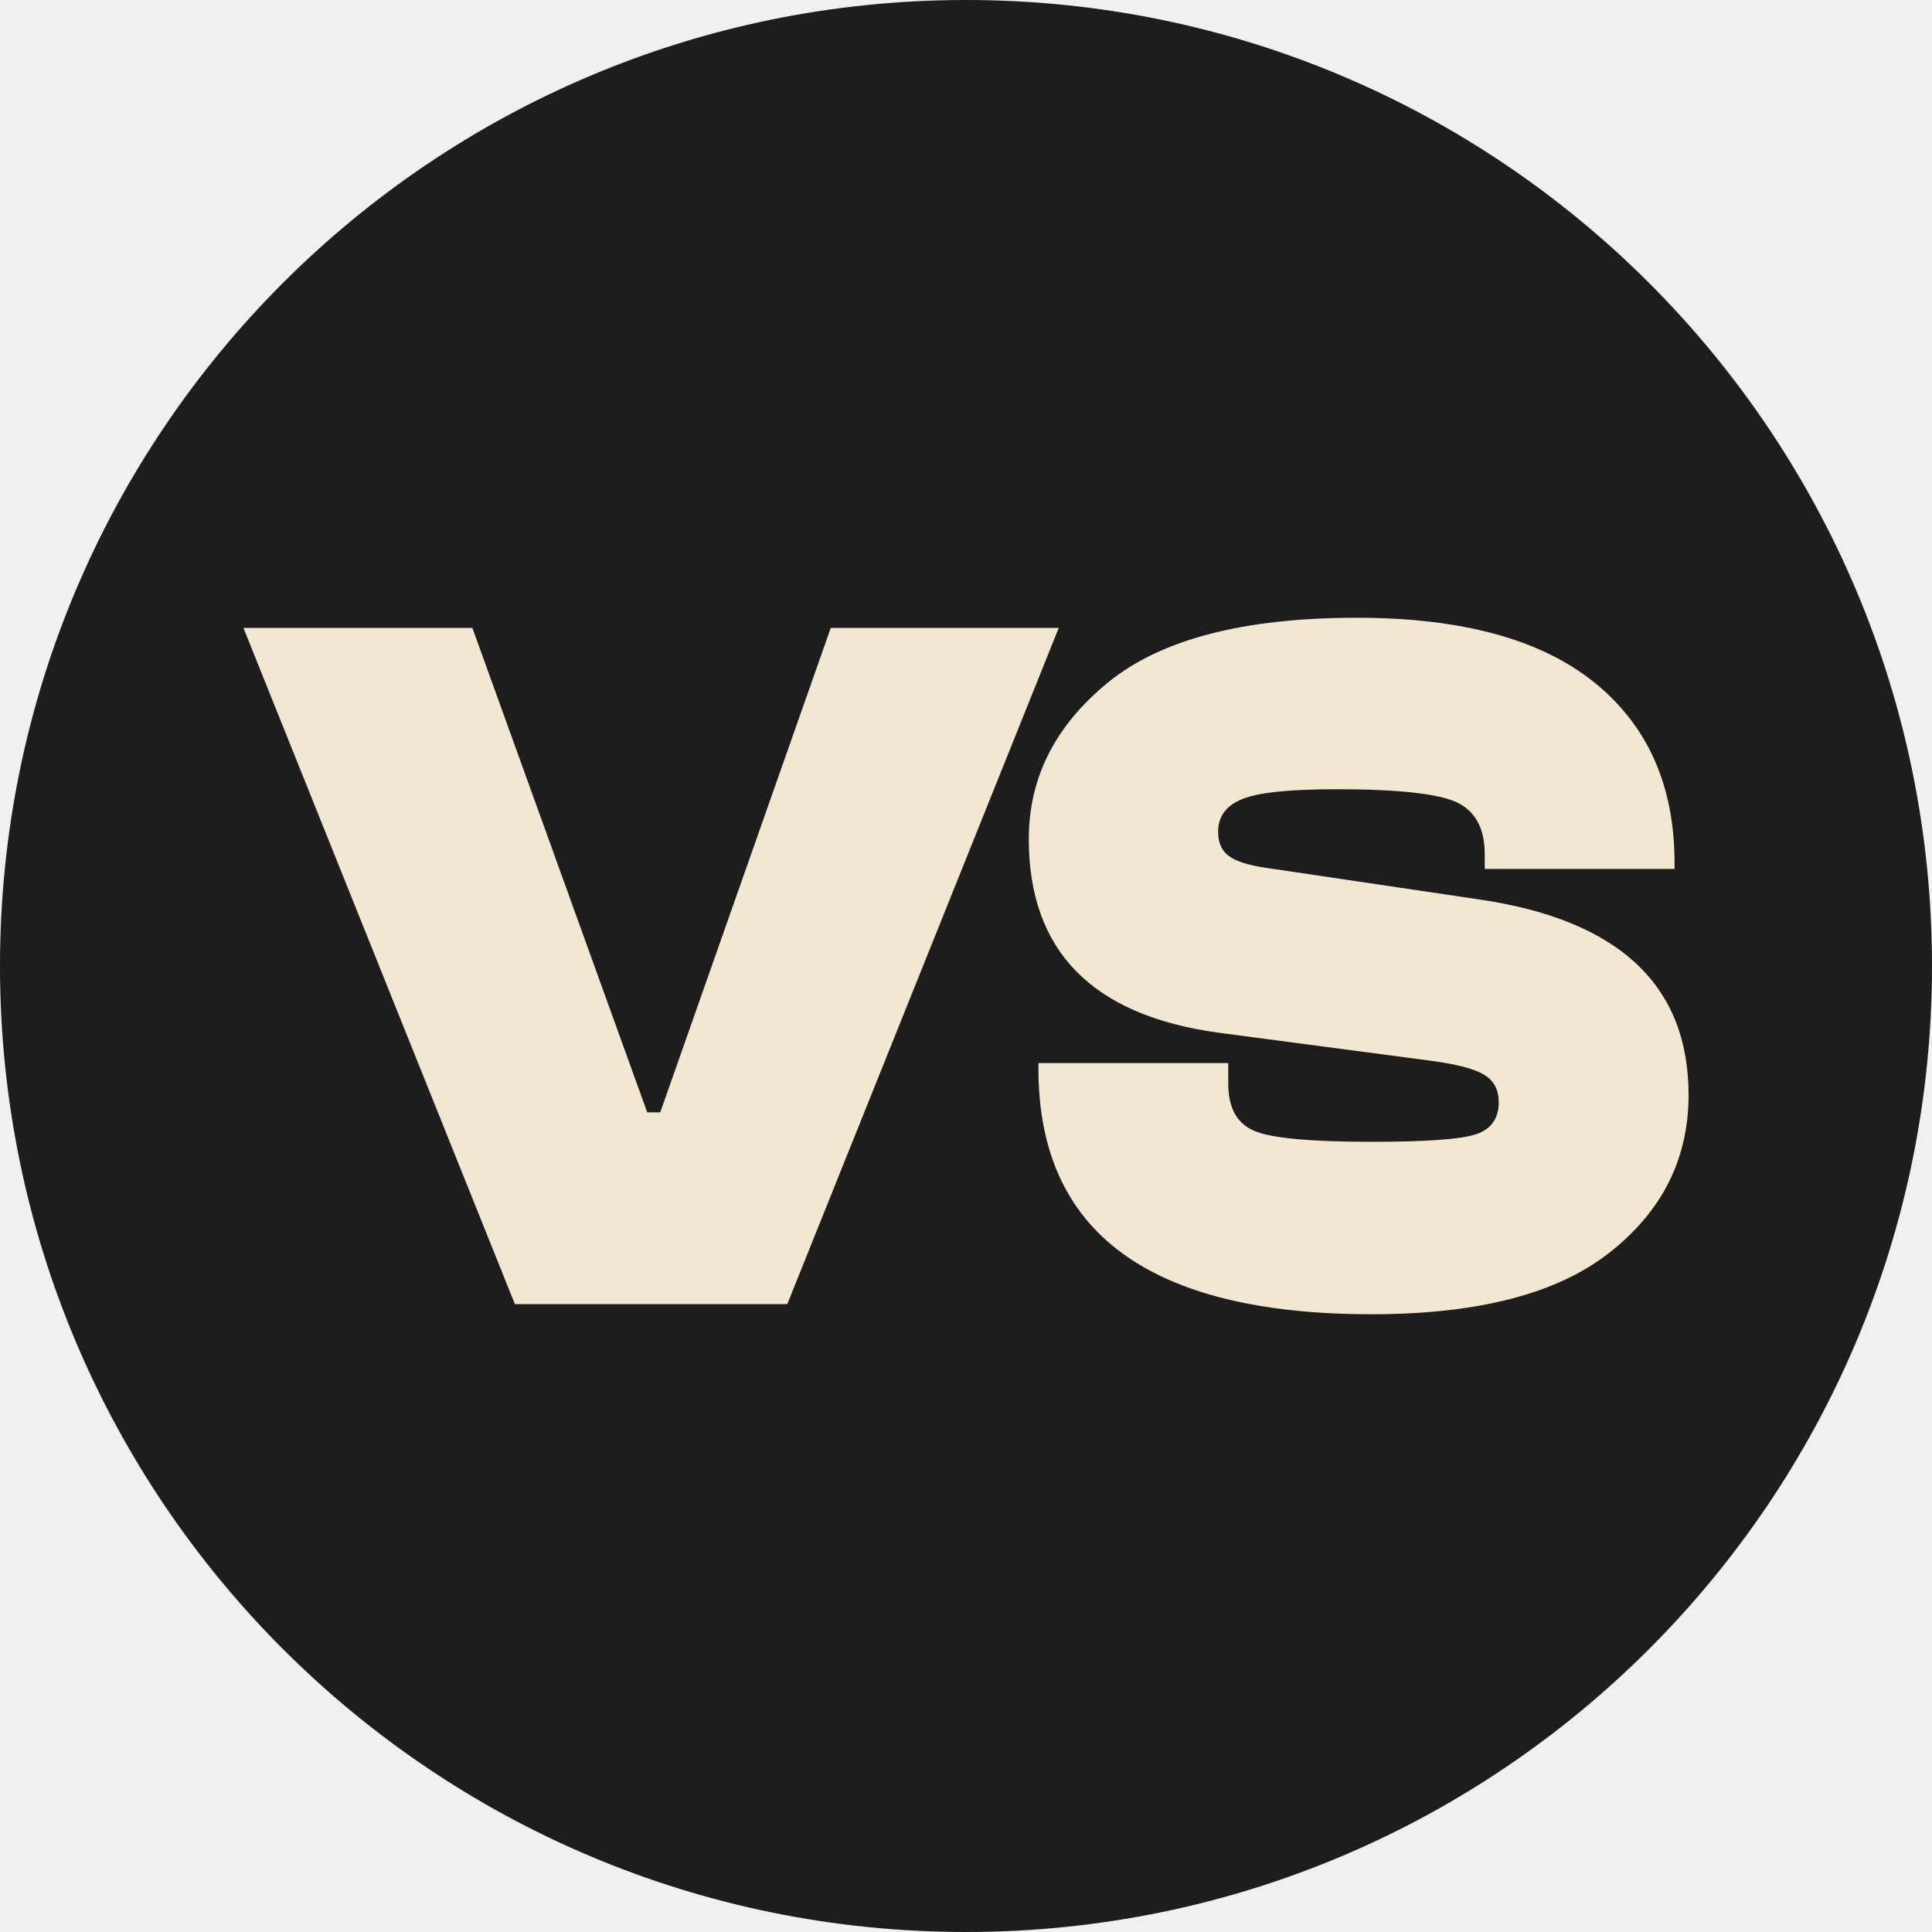
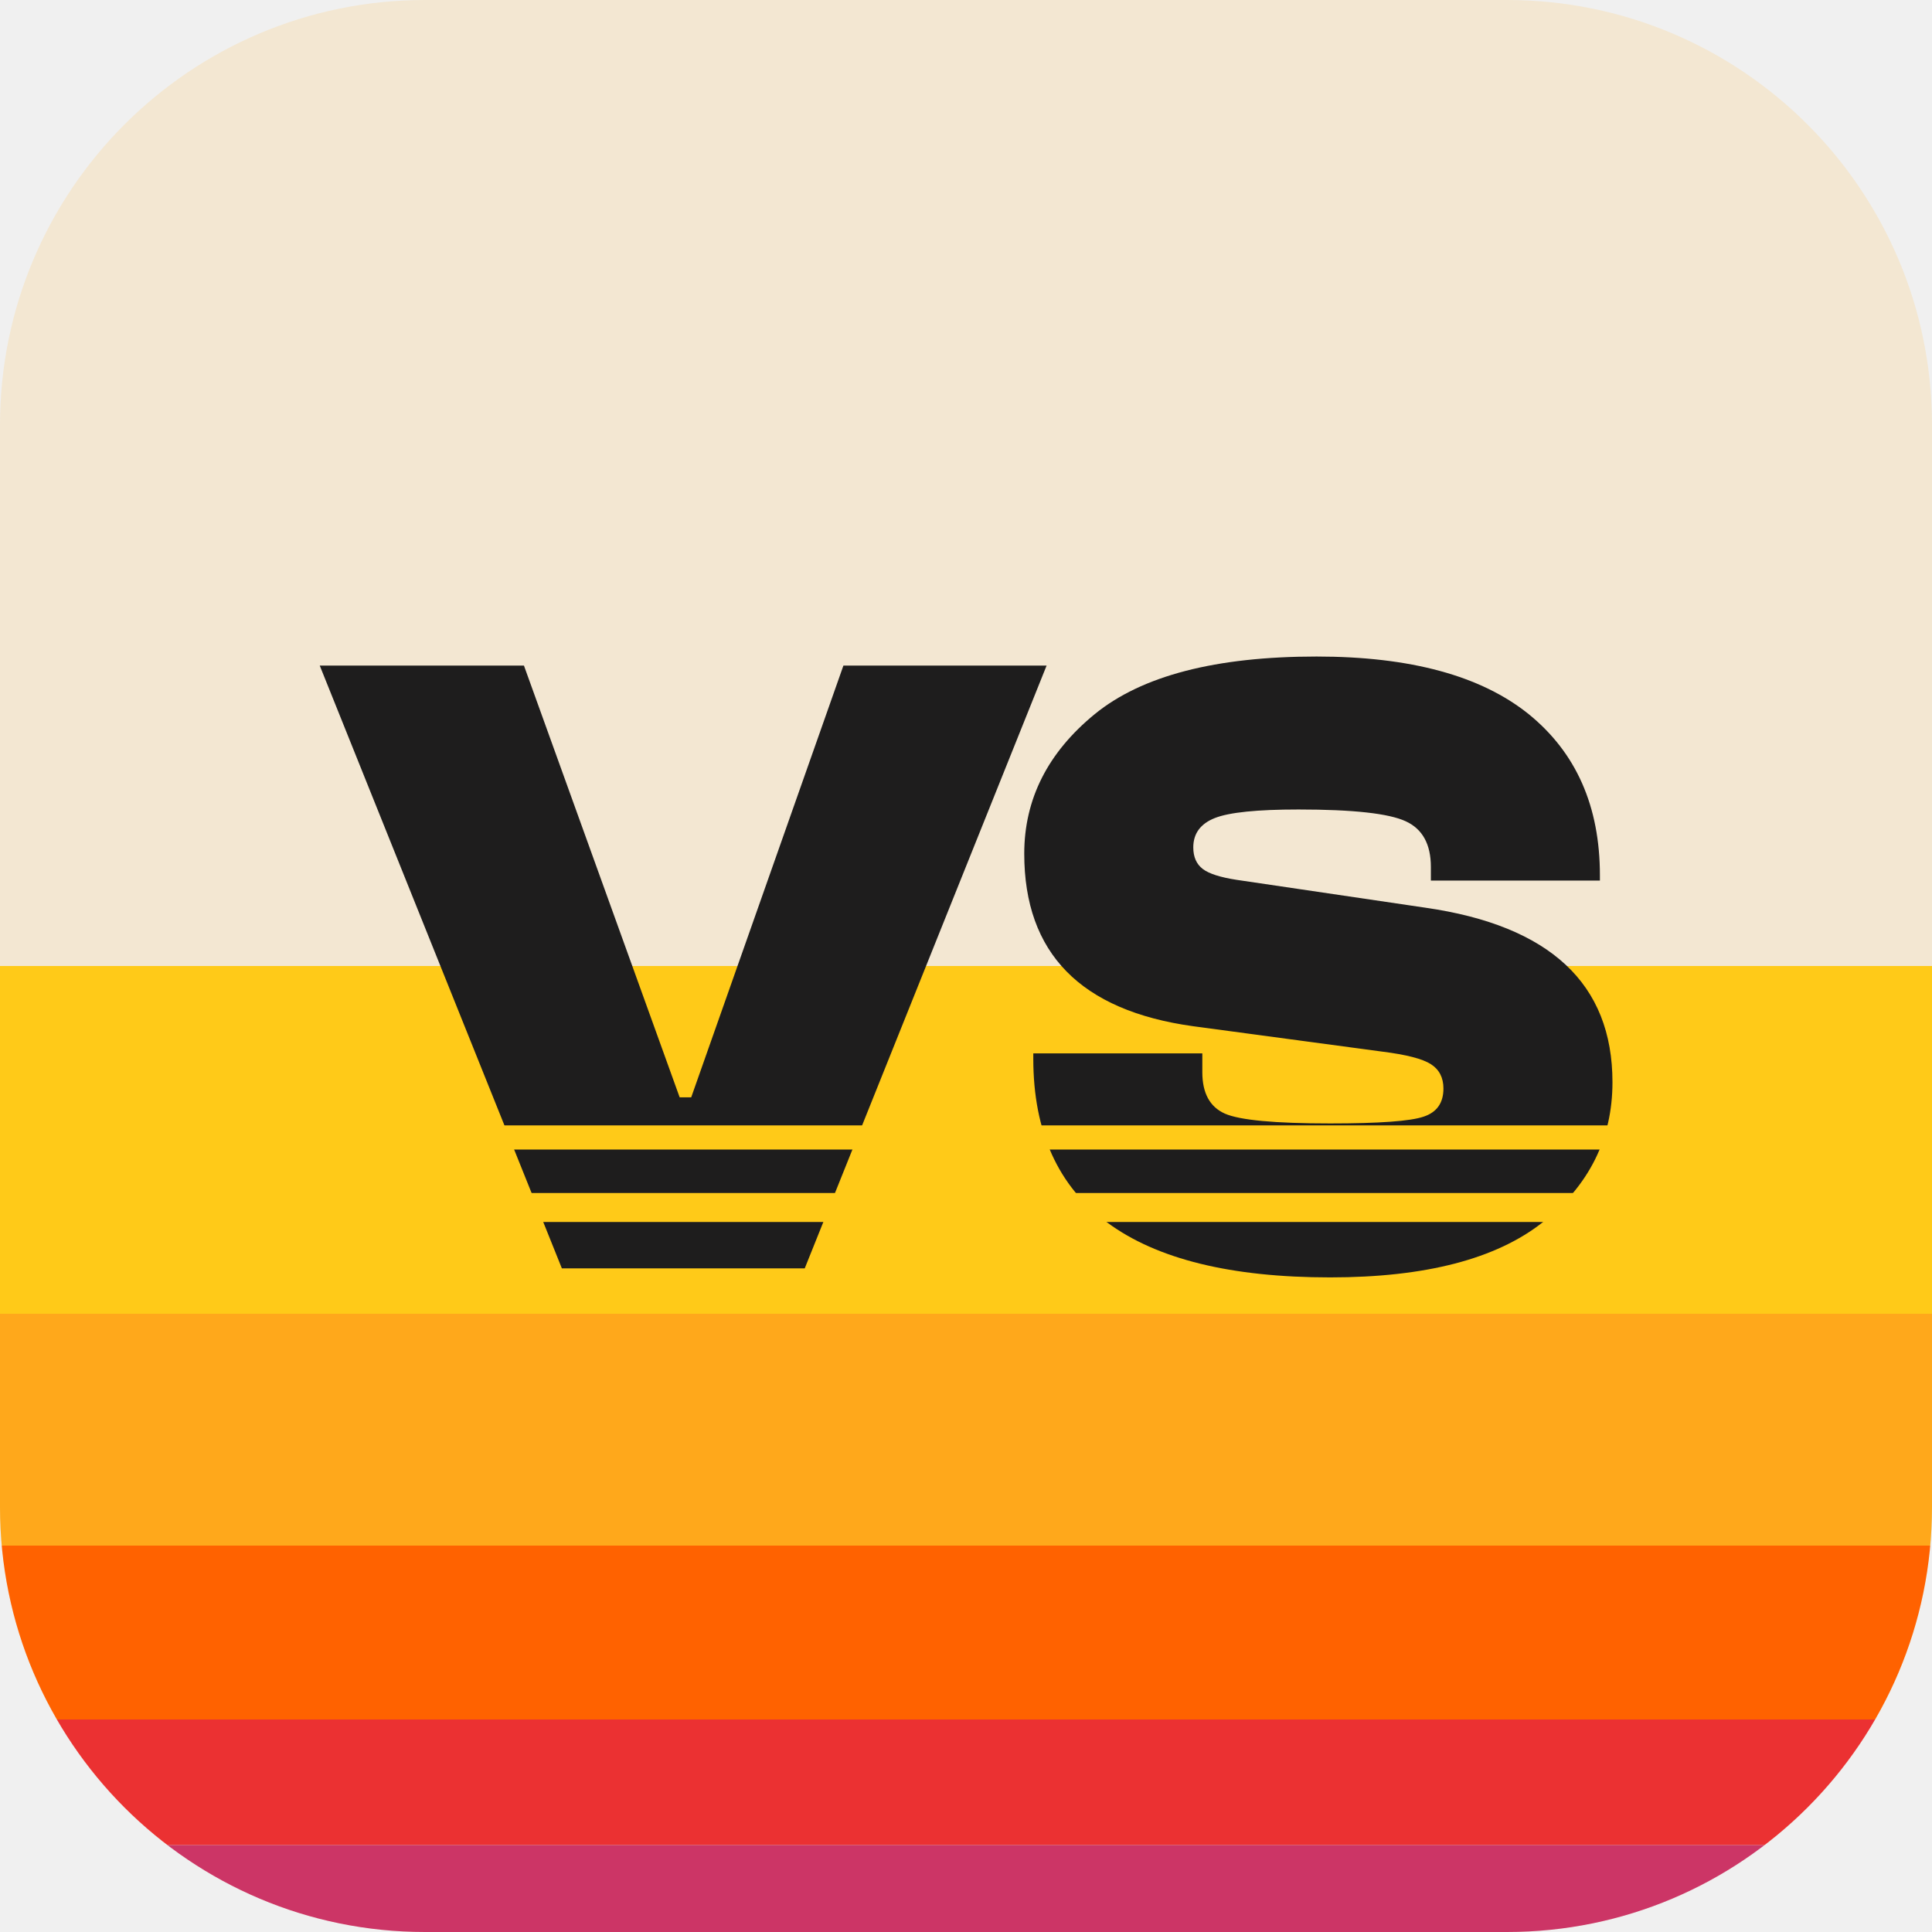
- <svg xmlns="http://www.w3.org/2000/svg" viewBox="0 0 40 40">
-   <circle cx="20" cy="20" r="20" fill="#1e1d1d" />
-   <g fill="#f3e7d2">
-     <path d="M16.3 27H10.66L5.04 13H9.78L13.4 23.03H13.67L17.2 13H21.92Z" />
-     <path d="M28.4 27.21Q21.5 27.21 21.5 22.13V22.01H25.43V22.44Q25.43 23.18 25.96 23.41Q26.48 23.64 28.4 23.64Q30.11 23.64 30.57 23.48Q31.03 23.32 31.03 22.82Q31.03 22.44 30.74 22.26Q30.45 22.07 29.61 21.96L25.22 21.38Q21.3 20.84 21.3 17.37Q21.3 15.47 22.94 14.13Q24.58 12.79 28.09 12.79Q31.35 12.79 33.01 14.13Q34.67 15.47 34.67 17.87V17.99H30.74V17.68Q30.74 16.89 30.16 16.61Q29.57 16.34 27.67 16.34Q26.23 16.34 25.73 16.54Q25.22 16.74 25.22 17.22Q25.22 17.56 25.44 17.72Q25.66 17.89 26.23 17.97L30.61 18.62Q34.96 19.25 34.96 22.67Q34.96 24.64 33.34 25.92Q31.72 27.21 28.4 27.21Z" />
+ <svg xmlns="http://www.w3.org/2000/svg" viewBox="0 0 200 200">
+   <defs>
+     <mask id="m" maskUnits="userSpaceOnUse" x="0" y="0" width="200" height="200">
+       <g fill="#fff">
+         <rect x="0" y="0" width="200" height="116.5" />
+         <rect x="0" y="119" width="200" height="4.5" />
+         <rect x="0" y="126.5" width="200" height="13.5" />
+       </g>
+     </mask>
+     <clipPath id="c">
+       <rect x="0" y="0" width="200" height="200" rx="44" />
+     </clipPath>
+   </defs>
+   <g clip-path="url(#c)">
+     <rect x="0" y="0" width="200" height="200" fill="#f3e7d2" />
+     <rect x="0" y="100" width="200" height="36" fill="#ffca18" />
+     <rect x="0" y="136" width="200" height="24" fill="#ffa81b" />
+     <rect x="0" y="160" width="200" height="18" fill="#ff6200" />
+     <rect x="0" y="178" width="200" height="13" fill="#eb3132" />
+     <rect x="0" y="191" width="200" height="9" fill="#cc3566" />
+     <g mask="url(#m)" fill="#1e1d1d">
+       <g transform="translate(33.1 58.5) scale(2.6)">
+         <path d="M19.31 28H9.64L0 4H8.13L14.33 21.19H14.79L20.85 4H28.94Z" />
+         <path d="M40.23 28.36Q28.41 28.36 28.41 19.65V19.44H35.14V20.19Q35.14 21.44 36.04 21.84Q36.93 22.23 40.23 22.23Q43.16 22.23 43.95 21.96Q44.74 21.7 44.74 20.84Q44.74 20.19 44.24 19.87Q43.74 19.55 42.3 19.37L34.78 18.36Q28.05 17.43 28.05 11.49Q28.05 8.23 30.86 5.93Q33.67 3.64 39.69 3.64Q45.28 3.64 48.13 5.93Q50.97 8.23 50.97 12.35V12.56H44.24V12.02Q44.24 10.66 43.24 10.2Q42.23 9.73 38.97 9.73Q36.5 9.73 35.64 10.07Q34.78 10.41 34.78 11.24Q34.78 11.81 35.16 12.1Q35.53 12.38 36.5 12.53L44.02 13.64Q51.47 14.71 51.47 20.59Q51.47 23.95 48.7 26.16Q45.92 28.36 40.23 28.36Z" />
+       </g>
+     </g>
  </g>
</svg>
